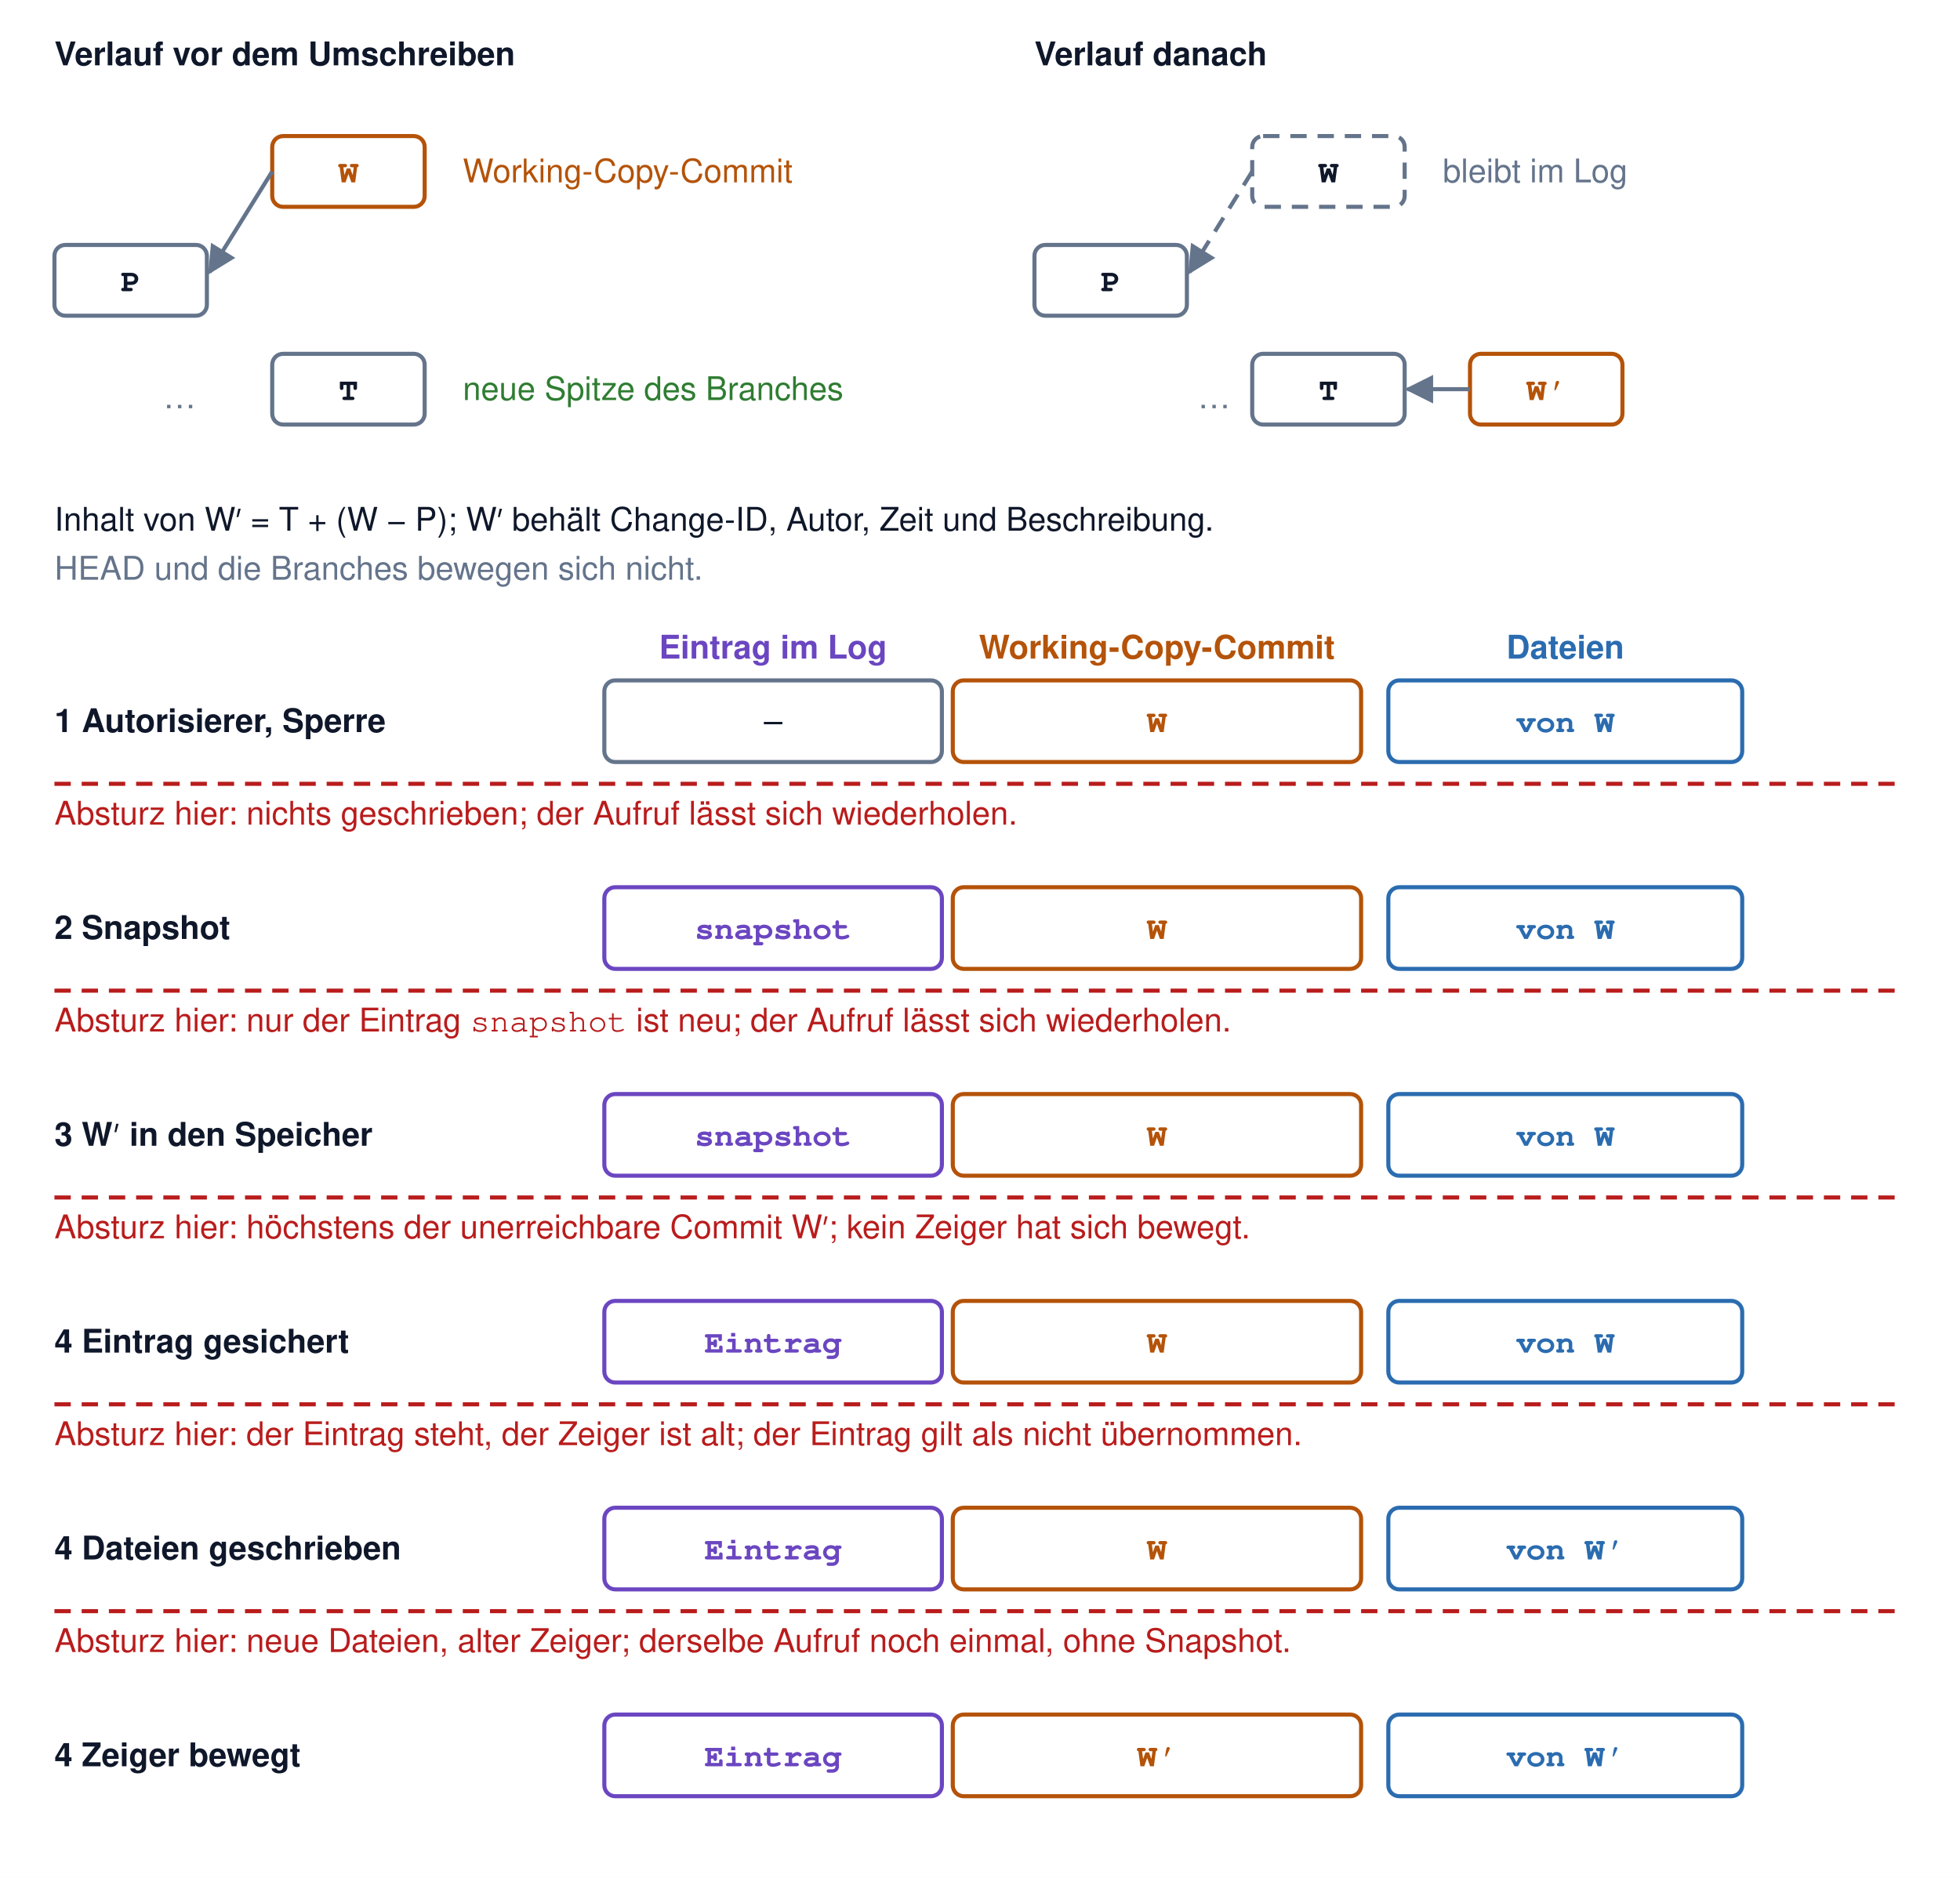
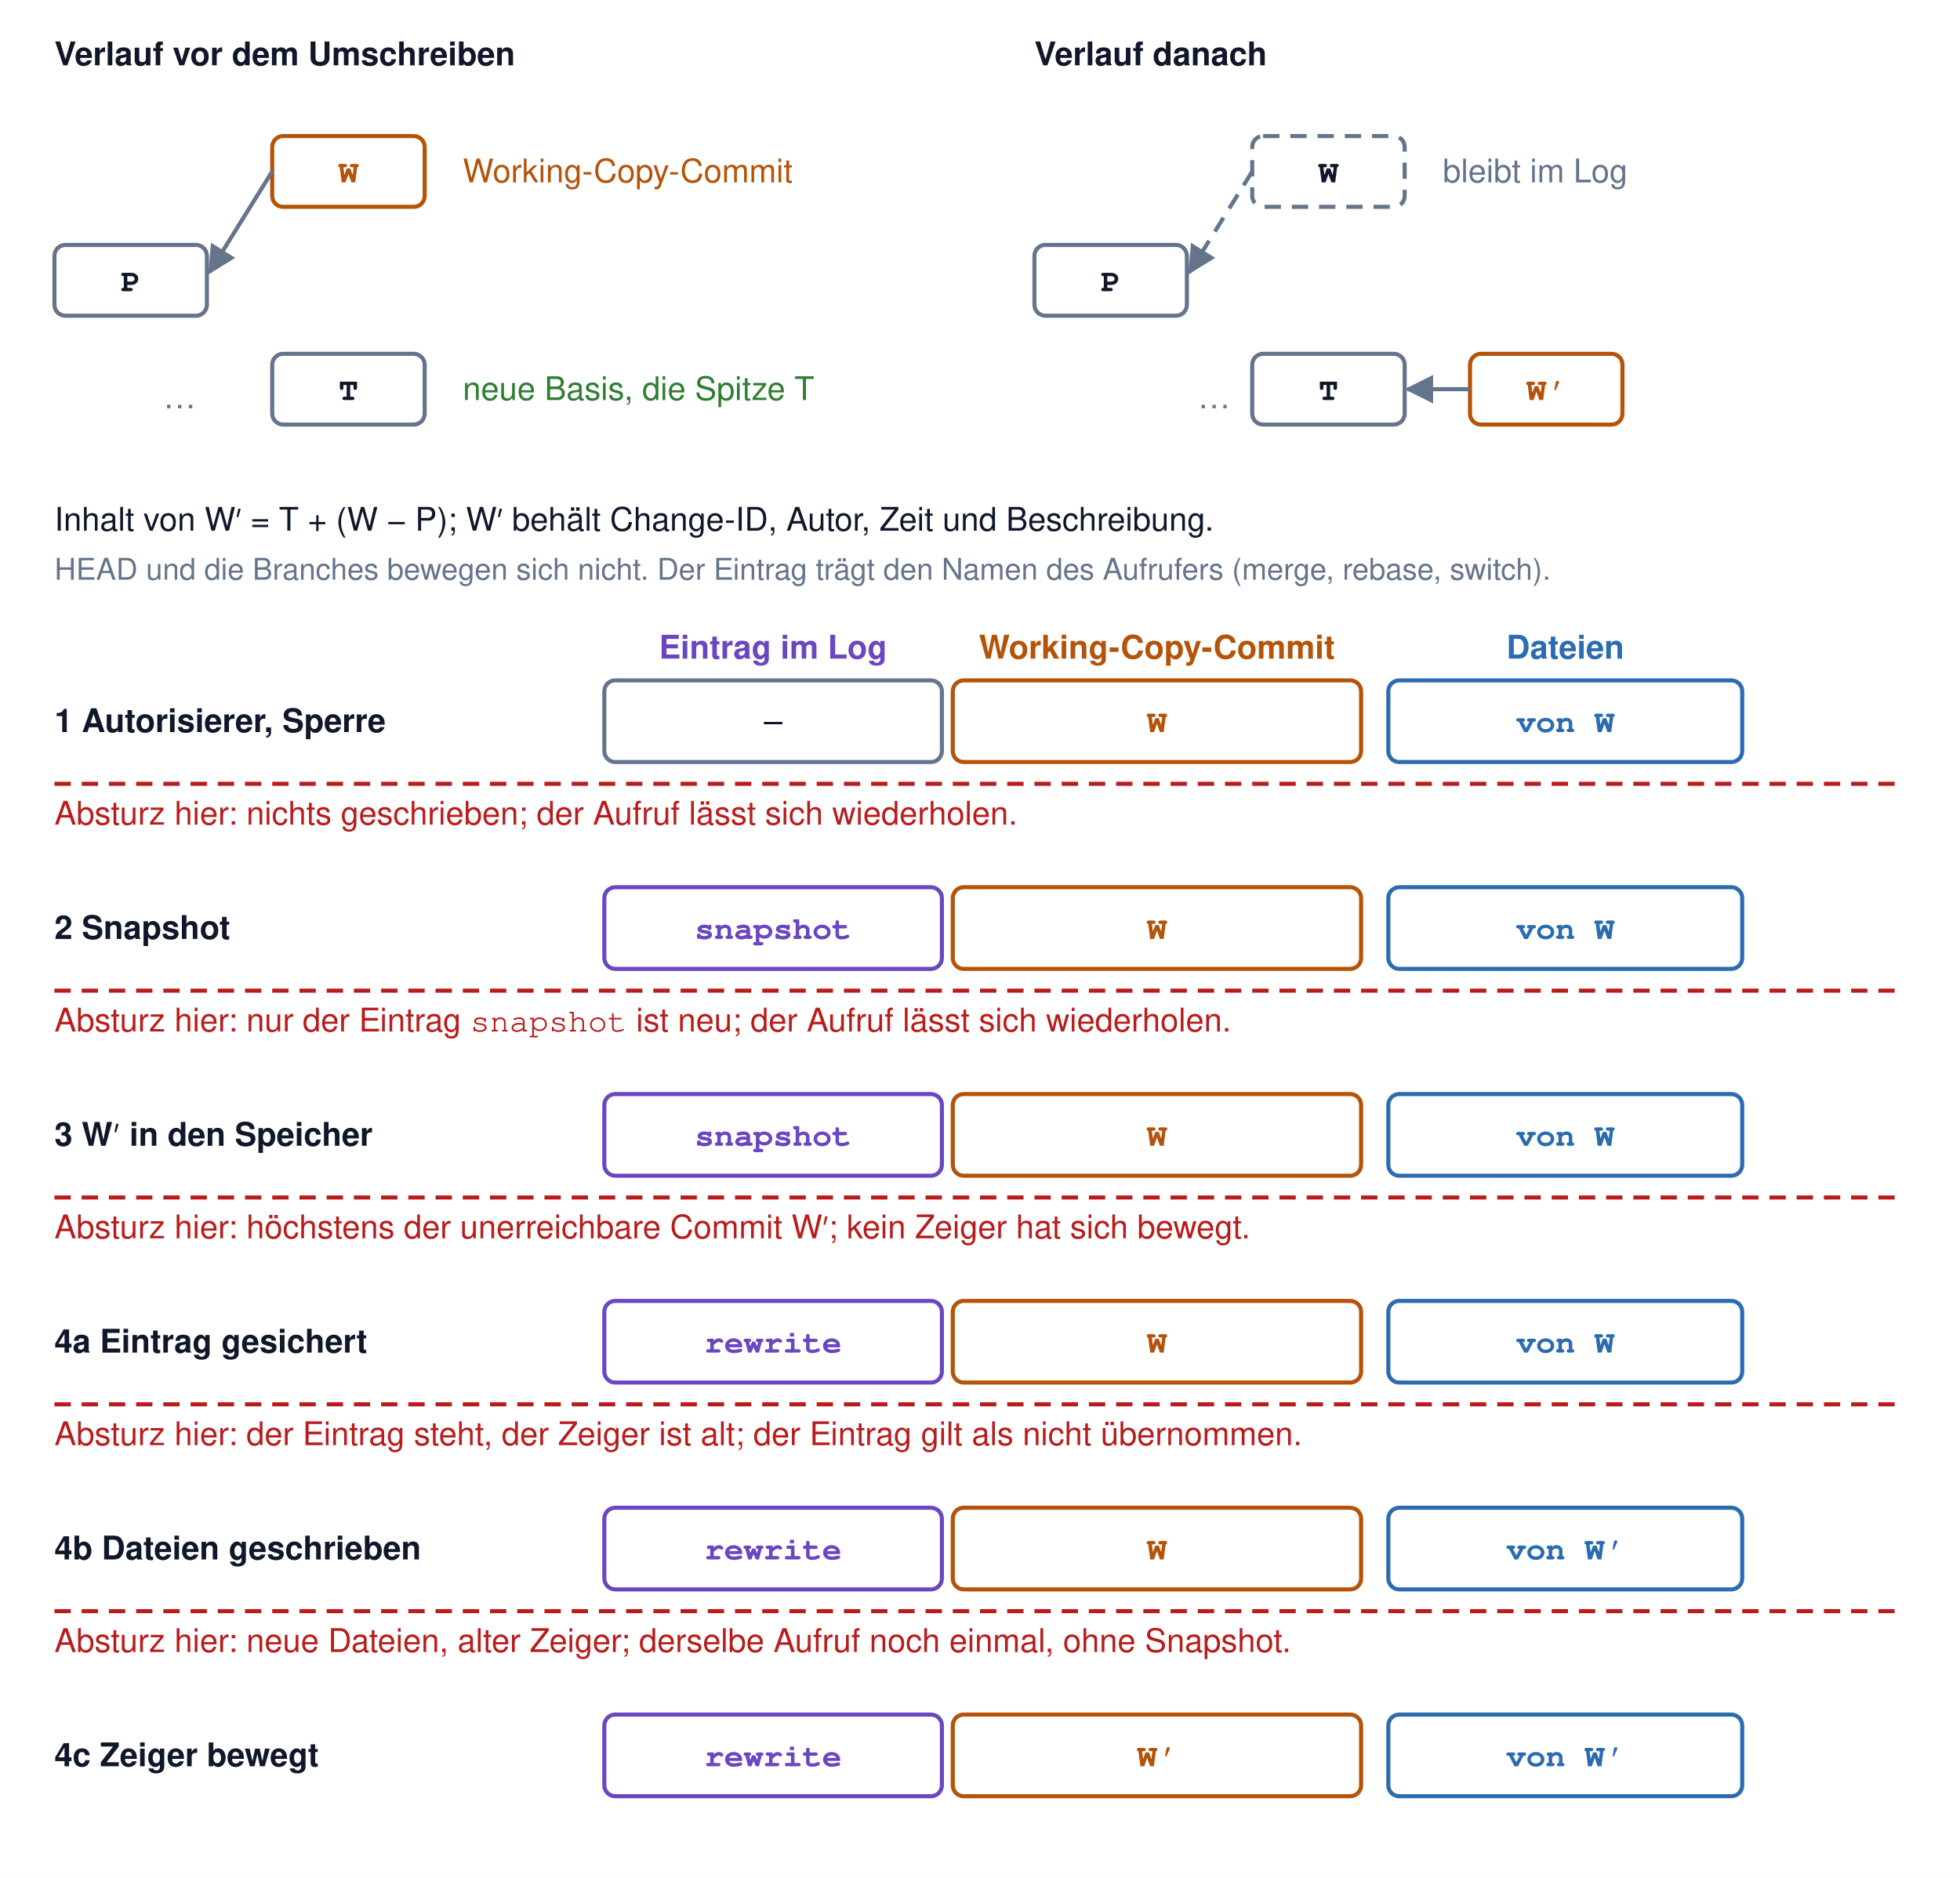
<svg xmlns="http://www.w3.org/2000/svg" viewBox="0 0 720 690" font-family="Helvetica, Arial, sans-serif">
  <defs>
    <marker id="arrow-slate" viewBox="0 0 10 10" refX="9" refY="5" markerWidth="7" markerHeight="7" orient="auto">
      <path d="M0,0 L10,5 L0,10 z" fill="#64748B" />
    </marker>
    <marker id="arrow-green" viewBox="0 0 10 10" refX="9" refY="5" markerWidth="7" markerHeight="7" orient="auto">
      <path d="M0,0 L10,5 L0,10 z" fill="#2F7D32" />
    </marker>
    <marker id="arrow-blue" viewBox="0 0 10 10" refX="9" refY="5" markerWidth="7" markerHeight="7" orient="auto">
      <path d="M0,0 L10,5 L0,10 z" fill="#2B6CB0" />
    </marker>
    <marker id="arrow-orange" viewBox="0 0 10 10" refX="9" refY="5" markerWidth="7" markerHeight="7" orient="auto">
      <path d="M0,0 L10,5 L0,10 z" fill="#B45309" />
    </marker>
    <marker id="arrow-purple" viewBox="0 0 10 10" refX="9" refY="5" markerWidth="7" markerHeight="7" orient="auto">
      <path d="M0,0 L10,5 L0,10 z" fill="#6B46C1" />
    </marker>
    <marker id="arrow-red" viewBox="0 0 10 10" refX="9" refY="5" markerWidth="7" markerHeight="7" orient="auto">
      <path d="M0,0 L10,5 L0,10 z" fill="#B91C1C" />
    </marker>
  </defs>
  <rect x="0" y="0" width="720" height="690" fill="#FFFFFF" />
  <text x="20" y="24" font-size="12" font-weight="bold" fill="#0F172A">Verlauf vor dem Umschreiben</text>
  <text x="380" y="24" font-size="12" font-weight="bold" fill="#0F172A">Verlauf danach</text>
  <rect x="20" y="90" width="56" height="26" rx="4" stroke="#64748B" stroke-width="1.5" fill="#FFFFFF" />
  <text x="48.0" y="107.0" font-size="12" font-family="Courier, monospace" font-weight="bold" text-anchor="middle" fill="#0F172A">P</text>
  <rect x="100" y="50" width="56" height="26" rx="4" stroke="#B45309" stroke-width="1.5" fill="#FFFFFF" />
  <text x="128.0" y="67.0" font-size="12" font-family="Courier, monospace" font-weight="bold" text-anchor="middle" fill="#B45309">W</text>
  <rect x="100" y="130" width="56" height="26" rx="4" stroke="#64748B" stroke-width="1.5" fill="#FFFFFF" />
  <text x="128.0" y="147.0" font-size="12" font-family="Courier, monospace" font-weight="bold" text-anchor="middle" fill="#0F172A">T</text>
  <line x1="100" y1="63" x2="77" y2="100" stroke="#64748B" stroke-width="1.5" marker-end="url(#arrow-slate)" />
  <text x="66" y="150" font-size="12" text-anchor="middle" fill="#64748B">…</text>
  <text x="170" y="67" font-size="12" fill="#B45309">Working-Copy-Commit</text>
-   <text x="170" y="147" font-size="12" fill="#2F7D32">neue Spitze des Branches</text>
+   <text x="170" y="147" font-size="12" fill="#2F7D32">neue Basis, die Spitze T</text>
  <rect x="380" y="90" width="56" height="26" rx="4" stroke="#64748B" stroke-width="1.5" fill="#FFFFFF" />
  <text x="408.0" y="107.0" font-size="12" font-family="Courier, monospace" font-weight="bold" text-anchor="middle" fill="#0F172A">P</text>
  <rect x="460" y="130" width="56" height="26" rx="4" stroke="#64748B" stroke-width="1.5" fill="#FFFFFF" />
  <text x="488.0" y="147.0" font-size="12" font-family="Courier, monospace" font-weight="bold" text-anchor="middle" fill="#0F172A">T</text>
  <text x="446" y="150" font-size="12" text-anchor="middle" fill="#64748B">…</text>
  <rect x="540" y="130" width="56" height="26" rx="4" stroke="#B45309" stroke-width="1.5" fill="#FFFFFF" />
  <text x="568.0" y="147.0" font-size="12" font-family="Courier, monospace" font-weight="bold" text-anchor="middle" fill="#B45309">W′</text>
  <line x1="540" y1="143" x2="517" y2="143" stroke="#64748B" stroke-width="1.5" marker-end="url(#arrow-slate)" />
  <rect x="460" y="50" width="56" height="26" rx="4" stroke="#64748B" stroke-width="1.5" fill="#FFFFFF" stroke-dasharray="6 4" />
  <text x="488.0" y="67.0" font-size="12" font-family="Courier, monospace" font-weight="bold" text-anchor="middle" fill="#0F172A">W</text>
  <line x1="460" y1="63" x2="437" y2="100" stroke="#64748B" stroke-width="1.5" stroke-dasharray="6 4" marker-end="url(#arrow-slate)" />
  <text x="530" y="67" font-size="12" fill="#64748B">bleibt im Log</text>
  <text x="20" y="195" font-size="12" fill="#0F172A">Inhalt von W′ = T + (W − P); W′ behält Change-ID, Autor, Zeit und Beschreibung.</text>
-   <text x="20" y="213" font-size="12" fill="#64748B">HEAD und die Branches bewegen sich nicht.</text>
+   <text x="20" y="213" font-size="11" fill="#64748B">HEAD und die Branches bewegen sich nicht. Der Eintrag trägt den Namen des Aufrufers (merge, rebase, switch).</text>
  <text x="284.0" y="242" font-size="12" font-weight="bold" text-anchor="middle" fill="#6B46C1">Eintrag im Log</text>
  <text x="425.0" y="242" font-size="12" font-weight="bold" text-anchor="middle" fill="#B45309">Working-Copy-Commit</text>
  <text x="575.0" y="242" font-size="12" font-weight="bold" text-anchor="middle" fill="#2B6CB0">Dateien</text>
  <text x="20" y="269" font-size="12" font-weight="bold" fill="#0F172A">1 Autorisierer, Sperre</text>
  <rect x="222" y="250" width="124" height="30" rx="4" stroke="#64748B" stroke-width="1.5" fill="#FFFFFF" />
  <text x="284.0" y="269.0" font-size="12" text-anchor="middle" fill="#0F172A">–</text>
  <rect x="350" y="250" width="150" height="30" rx="4" stroke="#B45309" stroke-width="1.5" fill="#FFFFFF" />
  <text x="425.0" y="269.0" font-size="12" font-family="Courier, monospace" font-weight="bold" text-anchor="middle" fill="#B45309">W</text>
  <rect x="510" y="250" width="130" height="30" rx="4" stroke="#2B6CB0" stroke-width="1.5" fill="#FFFFFF" />
  <text x="575.0" y="269.0" font-size="12" font-family="Courier, monospace" font-weight="bold" text-anchor="middle" fill="#2B6CB0">von W</text>
  <line x1="20" y1="288" x2="700" y2="288" stroke="#B91C1C" stroke-width="1.5" stroke-dasharray="6 4" />
  <text x="20" y="303" font-size="12" fill="#B91C1C">Absturz hier: nichts geschrieben; der Aufruf lässt sich wiederholen.</text>
  <text x="20" y="345" font-size="12" font-weight="bold" fill="#0F172A">2 Snapshot</text>
  <rect x="222" y="326" width="124" height="30" rx="4" stroke="#6B46C1" stroke-width="1.5" fill="#FFFFFF" />
  <text x="284.0" y="345.0" font-size="12" font-family="Courier, monospace" font-weight="bold" text-anchor="middle" fill="#6B46C1">snapshot</text>
  <rect x="350" y="326" width="150" height="30" rx="4" stroke="#B45309" stroke-width="1.5" fill="#FFFFFF" />
  <text x="425.0" y="345.0" font-size="12" font-family="Courier, monospace" font-weight="bold" text-anchor="middle" fill="#B45309">W</text>
  <rect x="510" y="326" width="130" height="30" rx="4" stroke="#2B6CB0" stroke-width="1.5" fill="#FFFFFF" />
  <text x="575.0" y="345.0" font-size="12" font-family="Courier, monospace" font-weight="bold" text-anchor="middle" fill="#2B6CB0">von W</text>
  <line x1="20" y1="364" x2="700" y2="364" stroke="#B91C1C" stroke-width="1.5" stroke-dasharray="6 4" />
  <text x="20" y="379" font-size="12" fill="#B91C1C">Absturz hier: nur der Eintrag <tspan font-family="Courier, monospace">snapshot</tspan> ist neu; der Aufruf lässt sich wiederholen.</text>
  <text x="20" y="421" font-size="12" font-weight="bold" fill="#0F172A">3 W′ in den Speicher</text>
  <rect x="222" y="402" width="124" height="30" rx="4" stroke="#6B46C1" stroke-width="1.5" fill="#FFFFFF" />
  <text x="284.0" y="421.0" font-size="12" font-family="Courier, monospace" font-weight="bold" text-anchor="middle" fill="#6B46C1">snapshot</text>
  <rect x="350" y="402" width="150" height="30" rx="4" stroke="#B45309" stroke-width="1.5" fill="#FFFFFF" />
  <text x="425.0" y="421.0" font-size="12" font-family="Courier, monospace" font-weight="bold" text-anchor="middle" fill="#B45309">W</text>
  <rect x="510" y="402" width="130" height="30" rx="4" stroke="#2B6CB0" stroke-width="1.5" fill="#FFFFFF" />
  <text x="575.0" y="421.0" font-size="12" font-family="Courier, monospace" font-weight="bold" text-anchor="middle" fill="#2B6CB0">von W</text>
  <line x1="20" y1="440" x2="700" y2="440" stroke="#B91C1C" stroke-width="1.5" stroke-dasharray="6 4" />
  <text x="20" y="455" font-size="12" fill="#B91C1C">Absturz hier: höchstens der unerreichbare Commit W′; kein Zeiger hat sich bewegt.</text>
-   <text x="20" y="497" font-size="12" font-weight="bold" fill="#0F172A">4 Eintrag gesichert</text>
+   <text x="20" y="497" font-size="12" font-weight="bold" fill="#0F172A">4a Eintrag gesichert</text>
  <rect x="222" y="478" width="124" height="30" rx="4" stroke="#6B46C1" stroke-width="1.5" fill="#FFFFFF" />
-   <text x="284.0" y="497.0" font-size="12" font-family="Courier, monospace" font-weight="bold" text-anchor="middle" fill="#6B46C1">Eintrag</text>
+   <text x="284.0" y="497.0" font-size="12" font-family="Courier, monospace" font-weight="bold" text-anchor="middle" fill="#6B46C1">rewrite</text>
  <rect x="350" y="478" width="150" height="30" rx="4" stroke="#B45309" stroke-width="1.5" fill="#FFFFFF" />
  <text x="425.0" y="497.0" font-size="12" font-family="Courier, monospace" font-weight="bold" text-anchor="middle" fill="#B45309">W</text>
  <rect x="510" y="478" width="130" height="30" rx="4" stroke="#2B6CB0" stroke-width="1.5" fill="#FFFFFF" />
  <text x="575.0" y="497.0" font-size="12" font-family="Courier, monospace" font-weight="bold" text-anchor="middle" fill="#2B6CB0">von W</text>
  <line x1="20" y1="516" x2="700" y2="516" stroke="#B91C1C" stroke-width="1.5" stroke-dasharray="6 4" />
  <text x="20" y="531" font-size="12" fill="#B91C1C">Absturz hier: der Eintrag steht, der Zeiger ist alt; der Eintrag gilt als nicht übernommen.</text>
-   <text x="20" y="573" font-size="12" font-weight="bold" fill="#0F172A">4 Dateien geschrieben</text>
+   <text x="20" y="573" font-size="12" font-weight="bold" fill="#0F172A">4b Dateien geschrieben</text>
  <rect x="222" y="554" width="124" height="30" rx="4" stroke="#6B46C1" stroke-width="1.5" fill="#FFFFFF" />
-   <text x="284.0" y="573.0" font-size="12" font-family="Courier, monospace" font-weight="bold" text-anchor="middle" fill="#6B46C1">Eintrag</text>
+   <text x="284.0" y="573.0" font-size="12" font-family="Courier, monospace" font-weight="bold" text-anchor="middle" fill="#6B46C1">rewrite</text>
  <rect x="350" y="554" width="150" height="30" rx="4" stroke="#B45309" stroke-width="1.5" fill="#FFFFFF" />
  <text x="425.0" y="573.0" font-size="12" font-family="Courier, monospace" font-weight="bold" text-anchor="middle" fill="#B45309">W</text>
  <rect x="510" y="554" width="130" height="30" rx="4" stroke="#2B6CB0" stroke-width="1.5" fill="#FFFFFF" />
  <text x="575.0" y="573.0" font-size="12" font-family="Courier, monospace" font-weight="bold" text-anchor="middle" fill="#2B6CB0">von W′</text>
  <line x1="20" y1="592" x2="700" y2="592" stroke="#B91C1C" stroke-width="1.5" stroke-dasharray="6 4" />
  <text x="20" y="607" font-size="12" fill="#B91C1C">Absturz hier: neue Dateien, alter Zeiger; derselbe Aufruf noch einmal, ohne Snapshot.</text>
-   <text x="20" y="649" font-size="12" font-weight="bold" fill="#0F172A">4 Zeiger bewegt</text>
+   <text x="20" y="649" font-size="12" font-weight="bold" fill="#0F172A">4c Zeiger bewegt</text>
  <rect x="222" y="630" width="124" height="30" rx="4" stroke="#6B46C1" stroke-width="1.5" fill="#FFFFFF" />
-   <text x="284.0" y="649.0" font-size="12" font-family="Courier, monospace" font-weight="bold" text-anchor="middle" fill="#6B46C1">Eintrag</text>
+   <text x="284.0" y="649.0" font-size="12" font-family="Courier, monospace" font-weight="bold" text-anchor="middle" fill="#6B46C1">rewrite</text>
  <rect x="350" y="630" width="150" height="30" rx="4" stroke="#B45309" stroke-width="1.5" fill="#FFFFFF" />
  <text x="425.0" y="649.0" font-size="12" font-family="Courier, monospace" font-weight="bold" text-anchor="middle" fill="#B45309">W′</text>
  <rect x="510" y="630" width="130" height="30" rx="4" stroke="#2B6CB0" stroke-width="1.5" fill="#FFFFFF" />
  <text x="575.0" y="649.0" font-size="12" font-family="Courier, monospace" font-weight="bold" text-anchor="middle" fill="#2B6CB0">von W′</text>
</svg>
